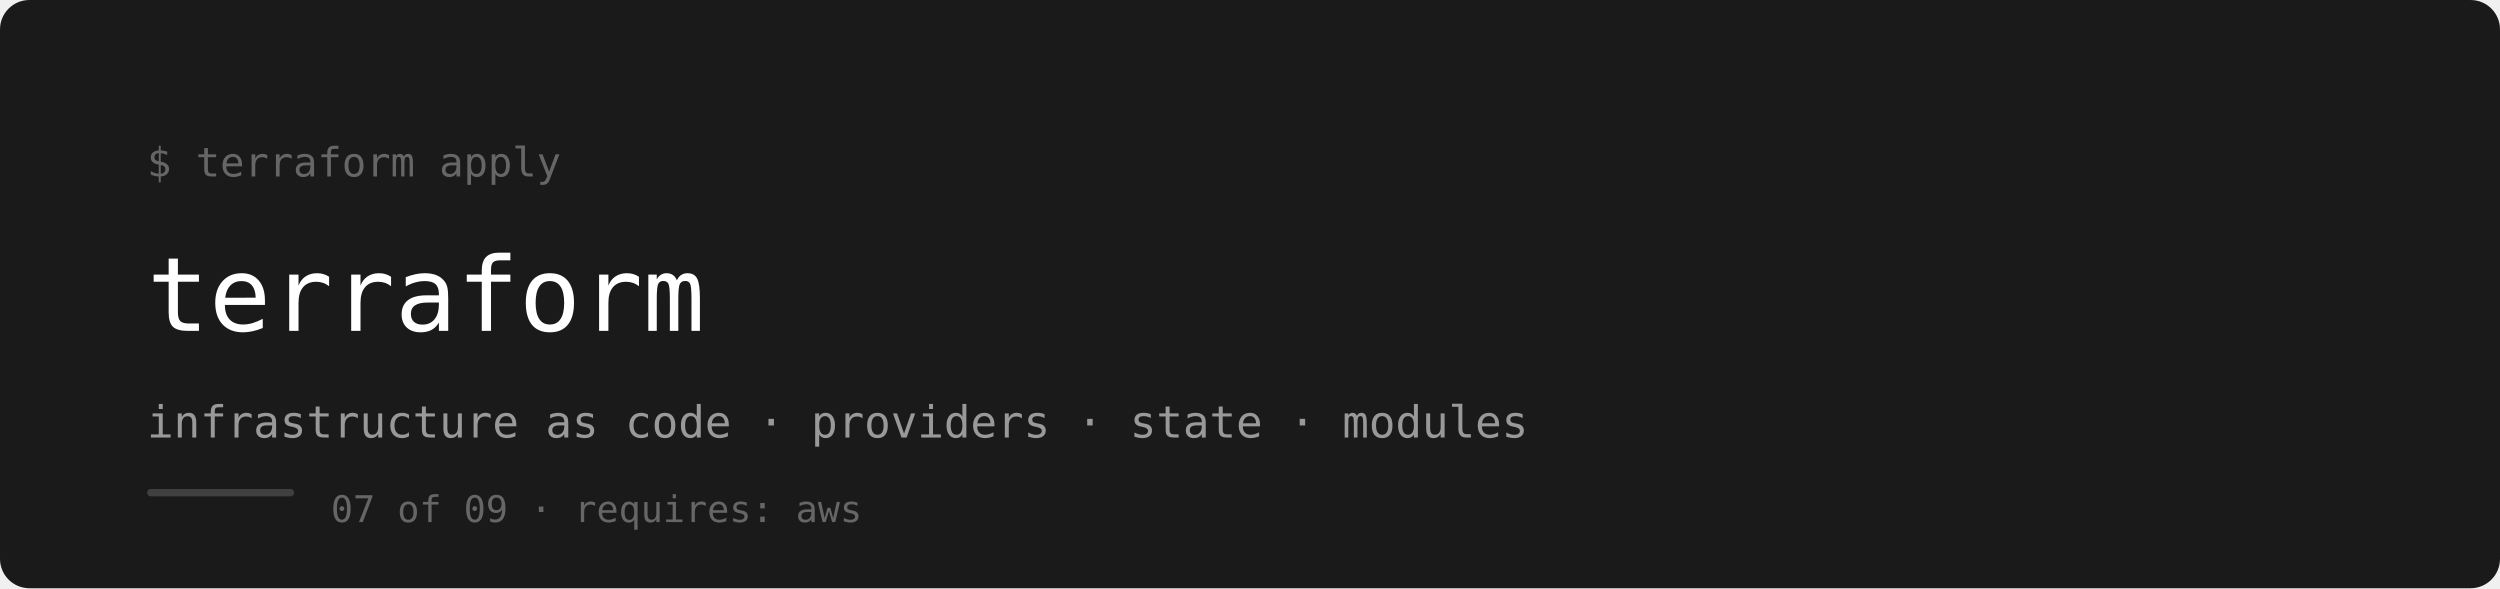
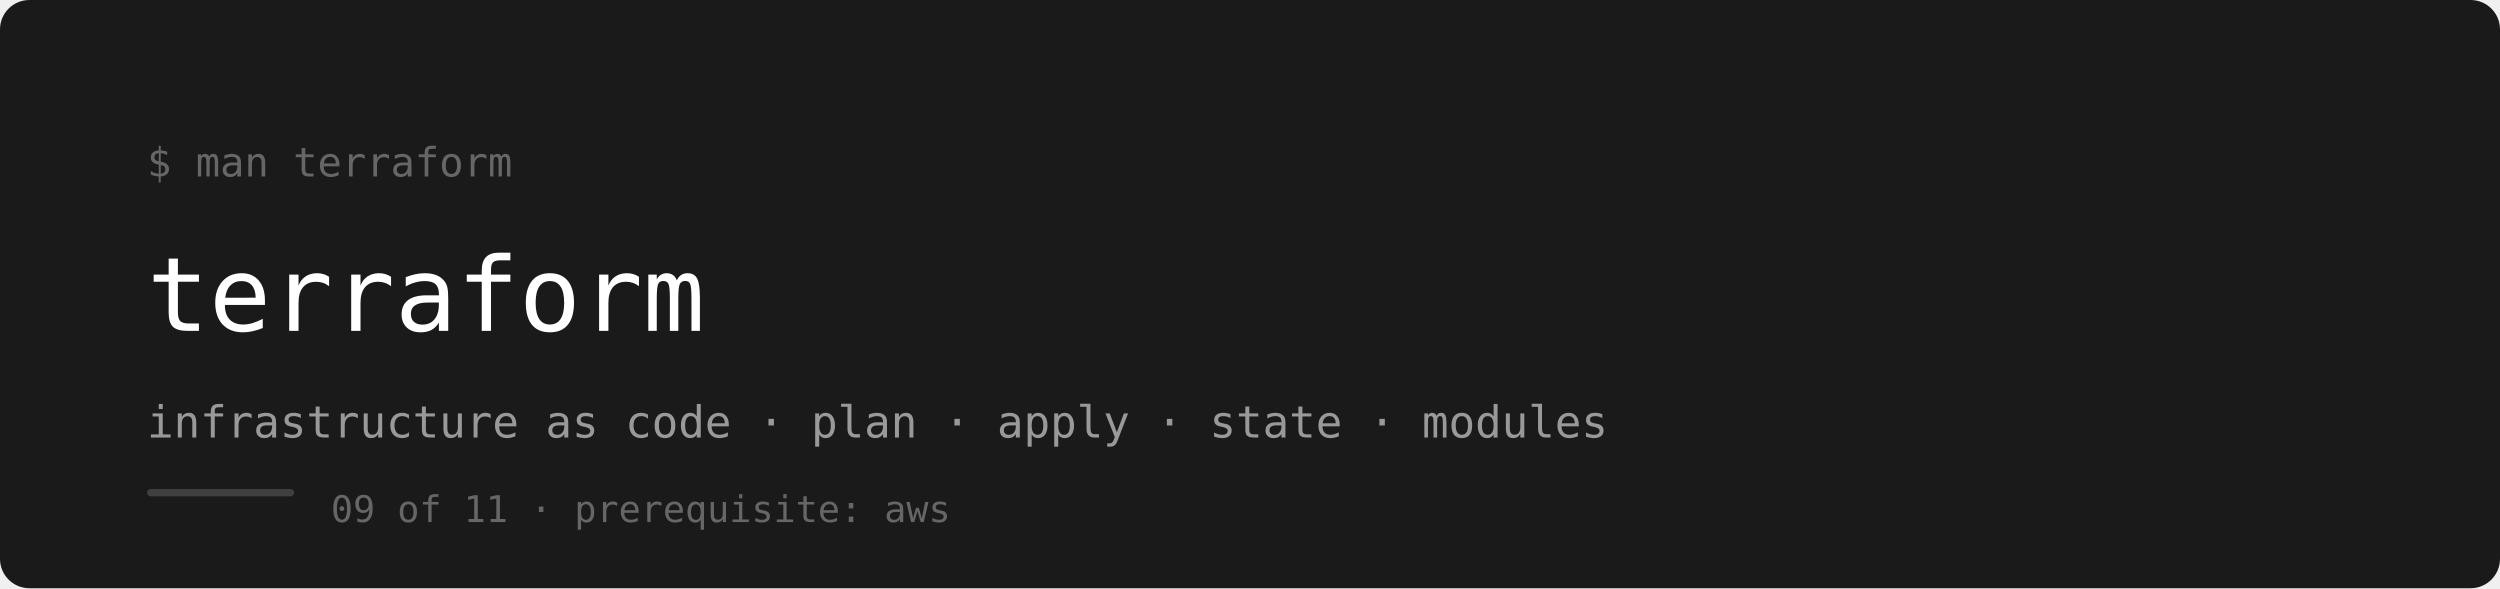
<svg xmlns="http://www.w3.org/2000/svg" width="100%" viewBox="0 0 680 160">
  <rect x="0" y="0" width="680" height="160" rx="8" fill="#1a1a1a" />
-   <text x="40" y="48" font-family="monospace" font-size="11" fill="#666666">$ terraform apply</text>
+   <text x="40" y="48" font-family="monospace" font-size="11" fill="#666666">$ man terraform</text>
  <text x="40" y="90" font-family="monospace" font-size="28" fill="#ffffff" font-weight="500">terraform</text>
-   <text x="40" y="119" font-family="monospace" font-size="12" fill="#999999">infrastructure as code · providers · state · modules</text>
+   <text x="40" y="119" font-family="monospace" font-size="12" fill="#999999">infrastructure as code · plan · apply · state · modules</text>
  <rect x="40" y="133" width="40" height="2" rx="1" fill="#666666" opacity="0.5" />
-   <text x="90" y="142" font-family="monospace" font-size="10" fill="#666666">07 of 09 · requires: aws</text>
+   <text x="90" y="142" font-family="monospace" font-size="10" fill="#666666">09 of 11 · prerequisite: aws</text>
</svg>
